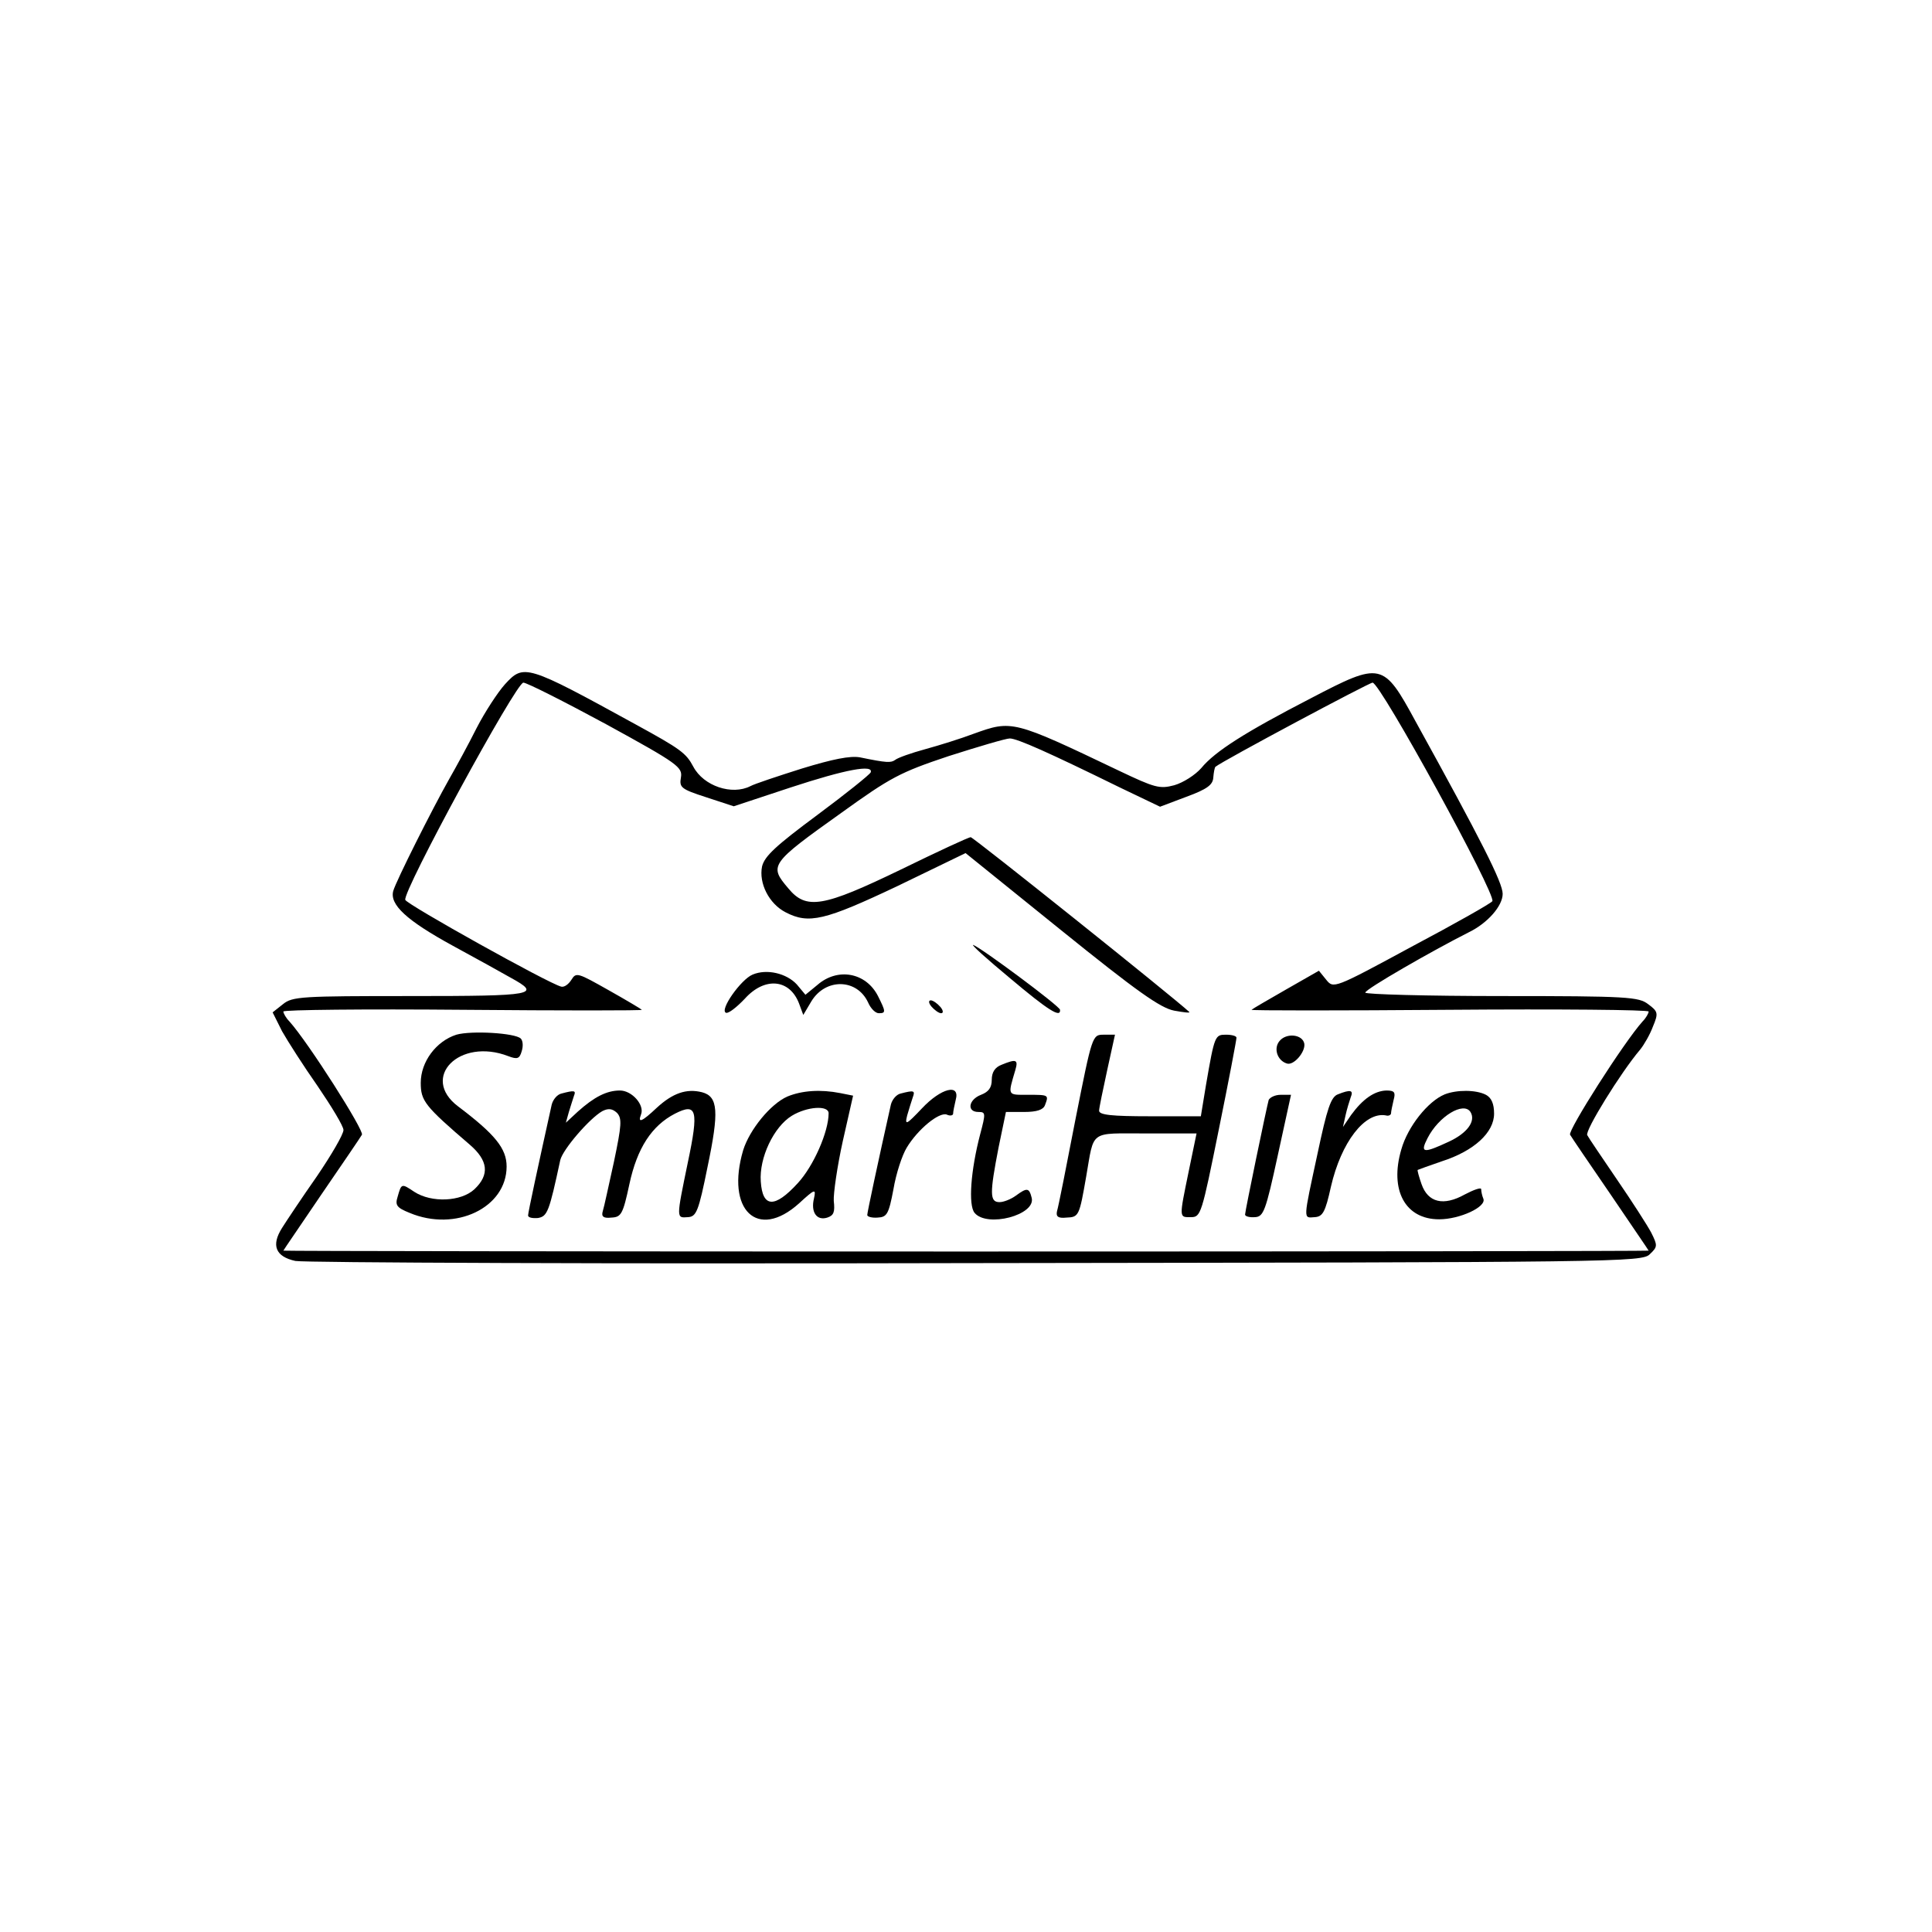
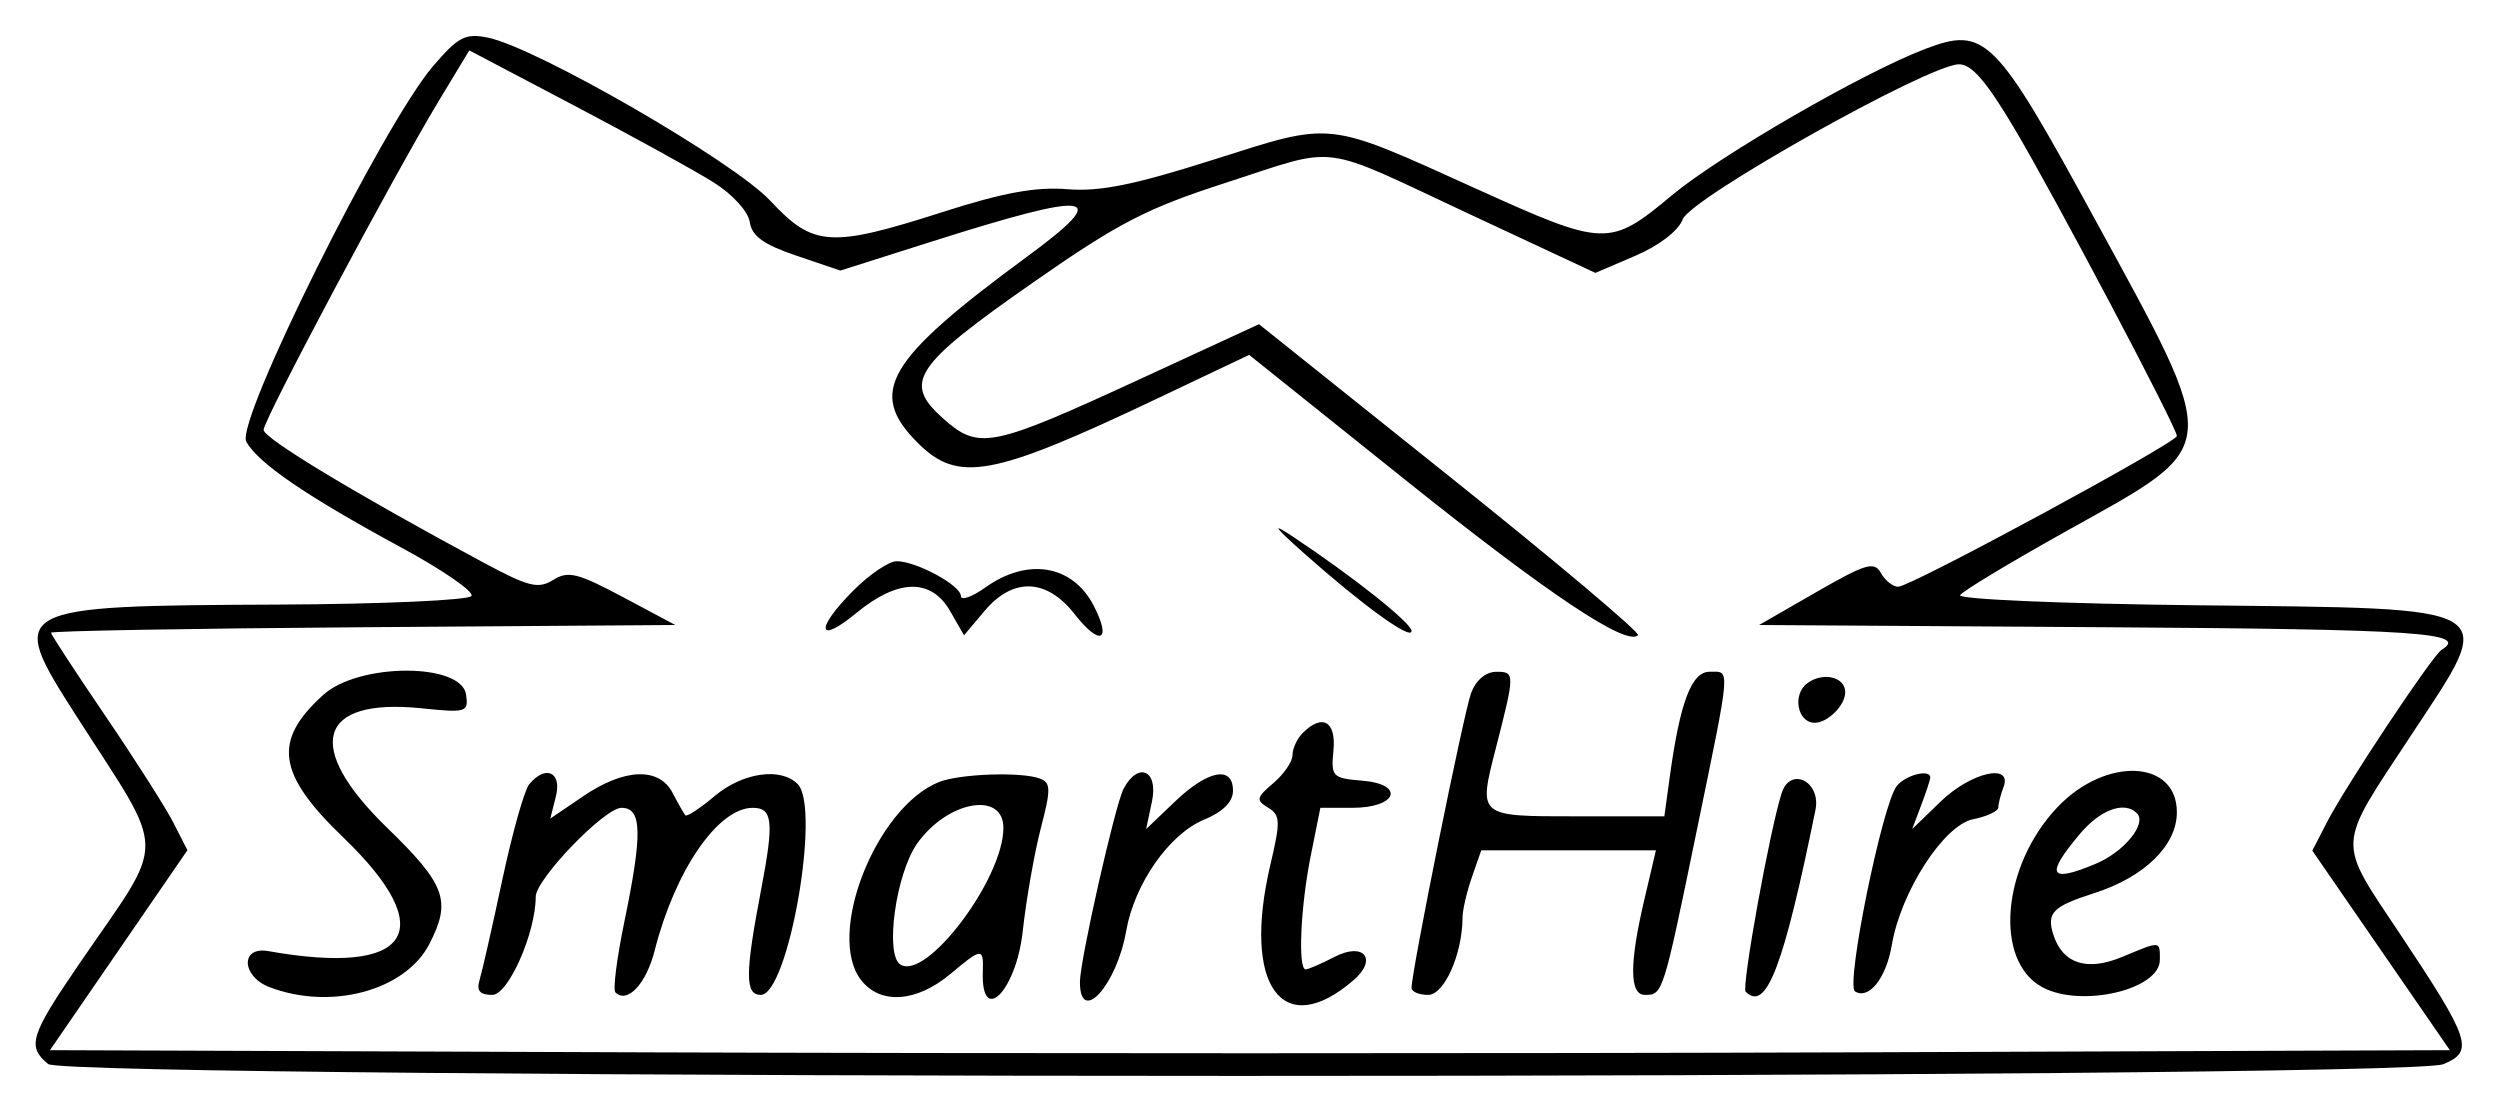
- <svg xmlns="http://www.w3.org/2000/svg" version="1.0" width="450pt" height="450pt" viewBox="0 0 450 450" preserveAspectRatio="xMidYMid meet">
-   <g transform="translate(0,450) scale(0.1,-0.1)" fill="#000000" stroke="none">
-     <path d="M1176 2906 c-17 -19 -47 -65 -66 -102 -19 -38 -48 -91 -64 -119 -39 -69 -123 -236 -130 -260 -9 -32 31 -69 139 -128 55 -30 115 -63 134 -74 73 -40 59 -43 -232 -43 -255 0 -276 -1 -298 -19 l-24 -19 22 -44 c13 -23 50 -81 83 -128 32 -47 60 -93 60 -102 0 -10 -28 -58 -62 -108 -35 -50 -71 -104 -81 -120 -26 -41 -15 -67 31 -77 20 -4 734 -7 1587 -5 1501 2 1550 2 1568 21 18 17 18 20 3 50 -9 17 -45 73 -80 124 -34 50 -66 97 -69 103 -6 10 78 146 123 199 9 11 23 35 30 54 13 31 12 35 -11 52 -22 17 -47 19 -341 19 -175 0 -318 4 -318 8 0 8 155 97 242 141 43 21 78 61 78 89 0 26 -49 123 -203 402 -75 138 -80 139 -243 54 -153 -79 -224 -124 -256 -163 -14 -16 -42 -34 -63 -40 -34 -9 -45 -6 -129 34 -247 118 -249 118 -338 86 -29 -11 -80 -27 -113 -36 -33 -9 -64 -20 -70 -25 -10 -7 -19 -7 -82 6 -23 4 -63 -4 -135 -26 -57 -18 -111 -36 -120 -41 -43 -22 -109 0 -133 45 -17 32 -29 41 -135 99 -255 140 -260 141 -304 93z m236 -93 c168 -92 178 -100 174 -124 -4 -23 0 -27 59 -46 l64 -21 133 44 c128 42 193 54 186 35 -2 -5 -58 -50 -124 -99 -97 -72 -123 -96 -129 -120 -8 -39 16 -87 55 -107 54 -28 91 -19 260 61 l159 77 223 -180 c176 -142 231 -181 263 -187 22 -4 38 -6 35 -3 -39 36 -503 407 -509 407 -5 0 -78 -34 -162 -75 -182 -88 -221 -95 -263 -44 -45 53 -43 57 124 176 114 82 136 94 250 132 69 22 133 41 142 41 17 0 91 -33 256 -114 l94 -45 61 23 c49 18 62 28 63 45 1 12 3 23 5 25 17 14 358 196 366 196 18 0 288 -493 279 -509 -3 -5 -88 -53 -188 -106 -181 -98 -182 -98 -199 -77 l-17 21 -77 -44 c-42 -24 -78 -45 -80 -47 -2 -2 206 -2 461 0 255 2 464 0 464 -4 0 -4 -6 -15 -14 -23 -44 -49 -175 -255 -169 -264 4 -7 47 -70 95 -140 48 -71 88 -129 88 -130 0 -1 -715 -2 -1590 -2 -875 0 -1590 1 -1590 2 0 1 40 59 88 130 48 70 91 133 95 140 6 9 -125 215 -169 264 -8 8 -14 19 -14 23 0 4 189 6 419 4 231 -2 418 -2 416 0 -2 2 -37 23 -78 46 -71 40 -75 42 -86 24 -7 -11 -17 -18 -24 -16 -29 7 -359 191 -363 202 -7 19 258 506 275 506 8 0 95 -44 193 -97z" />
-     <path d="M2352 2222 c89 -75 119 -94 117 -74 0 8 -183 144 -202 151 -7 2 32 -33 85 -77z" />
-     <path d="M1753 2230 c-27 -11 -78 -83 -62 -89 6 -2 25 13 44 33 46 51 104 46 126 -11 l10 -27 19 32 c33 54 106 53 132 -3 6 -14 17 -25 25 -25 17 0 16 4 -2 40 -28 55 -94 67 -141 26 l-28 -23 -20 24 c-24 26 -70 37 -103 23z" />
-     <path d="M2170 2155 c7 -8 17 -15 22 -15 6 0 5 7 -2 15 -7 8 -17 15 -22 15 -6 0 -5 -7 2 -15z" />
-     <path d="M1063 2090 c-47 -15 -83 -63 -83 -112 0 -42 9 -54 114 -144 43 -37 47 -70 11 -104 -31 -29 -100 -32 -140 -6 -30 20 -30 20 -39 -12 -6 -19 -2 -25 28 -37 107 -45 226 12 226 108 0 42 -27 75 -113 140 -89 67 3 161 117 117 21 -8 26 -6 31 11 4 12 3 25 -2 30 -13 13 -115 19 -150 9z" />
-     <path d="M2505 1893 c-21 -109 -40 -205 -43 -214 -3 -13 3 -17 22 -15 29 1 30 4 46 96 19 109 6 100 139 100 l118 0 -18 -87 c-23 -112 -23 -108 5 -108 23 0 25 7 65 205 23 113 41 208 41 213 0 4 -11 7 -24 7 -26 0 -27 -1 -47 -117 l-12 -73 -119 0 c-88 0 -118 3 -118 13 0 6 9 49 19 95 l18 82 -26 0 c-27 0 -27 -1 -66 -197z" />
-     <path d="M2980 2075 c-14 -17 -5 -45 17 -52 16 -6 44 27 41 46 -4 22 -42 26 -58 6z" />
-     <path d="M2333 2020 c-16 -6 -23 -18 -23 -35 0 -18 -7 -28 -25 -35 -29 -11 -34 -40 -6 -40 17 0 17 -3 4 -52 -22 -84 -28 -165 -13 -183 29 -35 143 -5 133 35 -6 24 -11 24 -37 5 -11 -8 -28 -15 -38 -15 -23 0 -23 20 -2 128 l17 82 42 0 c30 0 45 5 49 16 9 24 9 24 -40 24 -48 0 -47 -3 -29 58 7 24 2 26 -32 12z" />
-     <path d="M1308 1953 c-10 -2 -20 -14 -23 -26 -31 -140 -55 -251 -55 -258 0 -5 10 -7 23 -6 22 4 26 14 52 135 6 25 68 97 98 114 14 7 23 6 34 -4 12 -13 11 -28 -7 -114 -12 -54 -23 -106 -26 -115 -4 -13 2 -17 20 -15 23 1 27 8 42 78 18 84 52 136 106 164 51 26 56 9 30 -114 -27 -131 -27 -129 0 -127 20 1 25 13 46 117 27 129 25 164 -13 174 -36 9 -68 -2 -105 -36 -35 -33 -45 -37 -37 -16 9 22 -21 56 -49 56 -31 0 -60 -15 -98 -49 l-28 -26 7 25 c4 14 10 31 12 38 5 12 1 13 -29 5z" />
-     <path d="M1834 1946 c-39 -17 -88 -77 -103 -125 -41 -139 33 -211 130 -124 37 34 40 35 35 12 -8 -32 6 -53 31 -45 15 5 18 13 15 39 -1 17 8 80 21 139 l24 106 -30 6 c-46 9 -89 6 -123 -8z m96 -39 c0 -43 -35 -123 -72 -163 -54 -59 -82 -57 -86 4 -4 55 30 127 72 153 36 22 86 25 86 6z" />
-     <path d="M2098 1953 c-10 -2 -20 -14 -23 -26 -30 -134 -55 -251 -55 -257 0 -4 11 -7 24 -6 22 1 26 8 37 66 6 36 20 79 31 97 26 43 75 83 93 77 8 -4 15 -2 15 2 0 5 3 19 6 32 11 39 -34 28 -79 -20 -36 -38 -40 -40 -34 -16 4 14 10 33 13 42 6 16 3 17 -28 9z" />
-     <path d="M3116 1951 c-16 -6 -25 -33 -47 -137 -34 -158 -34 -151 -7 -149 19 1 25 12 38 71 24 104 79 175 128 166 6 -2 12 1 12 5 0 4 3 18 6 31 5 18 2 22 -17 22 -28 -1 -55 -20 -82 -57 l-19 -28 6 27 c3 14 9 33 12 42 7 17 0 19 -30 7z" />
-     <path d="M3365 1951 c-39 -16 -86 -75 -101 -128 -28 -95 9 -163 88 -163 48 0 111 29 103 48 -3 7 -5 17 -5 22 0 5 -17 -1 -38 -12 -50 -28 -86 -19 -101 24 -6 17 -10 32 -9 33 2 1 27 10 56 20 75 24 122 67 122 111 0 23 -6 37 -19 44 -23 12 -68 12 -96 1z m60 -41 c13 -21 -7 -49 -50 -69 -60 -28 -68 -27 -50 8 26 51 84 86 100 61z" />
-     <path d="M2955 1938 c-5 -18 -55 -259 -55 -267 0 -4 10 -7 23 -6 20 1 25 14 53 143 l31 142 -24 0 c-13 0 -25 -6 -28 -12z" />
+ <svg xmlns="http://www.w3.org/2000/svg" id="svg" version="1.1" width="400" height="175.51" viewBox="0, 0, 400,175.51">
+   <g id="svgg">
+     <path id="path0" d="M69.262 10.617 C 61.240 20.010,37.665 67.401,39.400 70.645 C 41.228 74.059,49.004 79.373,64.295 87.655 C 70.847 91.204,75.862 94.668,75.439 95.353 C 75.015 96.039,61.112 96.660,44.478 96.734 C 1.380 96.928,1.043 97.114,12.187 114.510 C 26.882 137.450,26.830 133.548,12.716 154.162 C 4.825 165.688,4.286 167.415,7.694 170.242 C 10.732 172.761,384.754 172.793,390.908 170.274 C 395.906 168.228,395.304 166.407,384.043 149.493 C 373.825 134.146,373.731 135.914,385.726 117.721 C 399.693 96.538,401.113 97.403,351.472 96.844 C 330.132 96.603,313.208 95.881,313.612 95.228 C 314.013 94.579,321.726 89.931,330.752 84.900 C 355.815 70.931,355.669 72.630,335.052 34.831 C 319.211 5.789,317.610 4.190,308.022 7.833 C 298.122 11.595,275.155 24.865,267.519 31.235 C 257.556 39.547,256.797 39.524,236.353 30.273 C 211.937 19.225,213.515 19.401,194.112 25.563 C 181.418 29.595,175.963 30.695,170.748 30.272 C 165.741 29.865,160.498 30.825,150.880 33.907 C 132.861 39.683,130.135 39.507,123.253 32.126 C 117.361 25.807,85.758 7.560,78.030 6.014 C 74.430 5.294,73.303 5.886,69.262 10.617 M114.217 29.208 C 117.246 31.120,119.716 33.842,119.967 35.545 C 120.298 37.781,122.171 39.128,127.433 40.911 L 134.458 43.291 148.909 38.705 C 175.088 30.397,178.191 30.880,164.286 41.098 C 141.780 57.636,138.762 62.781,146.834 70.853 C 153.304 77.323,158.721 76.319,185.219 63.736 L 199.864 56.782 224.762 76.711 C 247.638 95.021,260.264 103.454,262.082 101.637 C 262.476 101.243,248.992 89.885,232.119 76.397 L 201.440 51.873 182.693 60.520 C 158.483 71.688,156.615 72.062,150.845 66.906 C 144.436 61.180,146.220 58.502,165.318 45.178 C 178.948 35.669,183.432 33.348,196.055 29.267 C 214.492 23.307,210.657 22.830,234.736 34.077 L 255.262 43.664 261.663 40.920 C 265.504 39.274,268.536 36.936,269.246 35.075 C 270.538 31.684,308.356 10.446,313.380 10.290 C 315.410 10.227,317.754 12.911,322.216 20.408 C 328.665 31.246,348.299 68.393,348.299 69.757 C 348.299 70.829,305.696 93.878,303.714 93.878 C 302.868 93.878,301.624 92.891,300.950 91.686 C 299.879 89.772,298.565 90.160,290.589 94.747 L 281.455 100.000 336.646 100.355 C 386.896 100.679,395.095 101.227,390.665 103.965 C 389.166 104.892,375.263 125.806,372.257 131.658 L 369.972 136.105 380.974 152.066 L 391.977 168.027 295.988 168.376 C 243.195 168.569,156.799 168.569,103.998 168.376 L 7.996 168.027 18.993 152.030 L 29.990 136.032 27.736 131.622 C 26.496 129.196,21.584 121.485,16.822 114.486 C 12.060 107.487,8.163 101.525,8.163 101.237 C 8.163 100.949,30.638 100.553,58.107 100.357 L 108.051 100.000 99.663 95.530 C 92.412 91.666,90.899 91.294,88.506 92.789 C 86.109 94.285,84.591 93.902,77.222 89.940 C 56.943 79.037,42.177 70.122,42.177 68.781 C 42.177 67.152,63.025 28.016,70.329 15.935 L 75.089 8.061 91.998 16.959 C 101.298 21.852,111.297 27.365,114.217 29.208 M208.741 88.608 C 218.115 96.931,225.850 102.517,225.850 100.961 C 225.850 99.689,216.563 92.306,206.803 85.822 C 203.314 83.504,203.833 84.249,208.741 88.608 M136.599 94.422 C 130.376 100.645,130.700 103.288,137.045 98.058 C 143.669 92.598,148.992 92.493,152.017 97.763 L 154.247 101.649 157.516 97.763 C 162.079 92.341,167.452 92.525,171.938 98.258 C 176.018 103.471,177.937 102.608,174.981 96.890 C 171.615 90.382,164.435 89.169,157.693 93.970 C 155.520 95.518,153.741 96.146,153.741 95.366 C 153.741 93.659,146.617 89.796,143.469 89.796 C 142.234 89.796,139.143 91.878,136.599 94.422 M51.742 111.164 C 43.598 118.505,44.335 123.811,54.914 133.981 C 70.532 148.996,65.758 156.232,42.909 152.175 C 38.453 151.383,38.611 156.206,43.098 157.932 C 52.918 161.710,64.833 158.512,68.684 151.065 C 72.268 144.136,71.331 141.557,61.905 132.405 C 48.548 119.437,50.833 111.612,67.474 113.330 C 74.624 114.068,74.975 113.959,74.573 111.135 C 73.844 106.015,57.431 106.037,51.742 111.164 M235.387 110.851 C 234.228 113.898,225.850 155.371,225.850 158.059 C 225.850 158.678,227.046 159.184,228.507 159.184 C 231.081 159.184,233.986 152.642,234.006 146.802 C 234.010 145.604,234.686 142.696,235.507 140.339 L 237.001 136.054 250.975 136.054 L 264.949 136.054 263.108 143.878 C 260.678 154.204,260.703 159.184,263.185 159.184 C 266.050 159.184,266.094 159.044,271.358 133.488 C 277.031 105.941,276.903 107.483,273.522 107.483 C 270.644 107.483,268.798 112.361,267.163 124.290 L 266.297 130.612 252.196 130.612 C 236.402 130.612,236.516 130.708,239.331 119.728 C 242.402 107.752,242.404 107.483,239.448 107.483 C 237.741 107.483,236.173 108.784,235.387 110.851 M289.174 109.313 C 286.730 111.100,287.574 115.646,290.350 115.646 C 292.440 115.646,295.238 112.848,295.238 110.758 C 295.238 108.301,291.708 107.460,289.174 109.313 M208.435 117.279 C 207.537 118.177,206.803 119.762,206.803 120.802 C 206.803 121.842,205.425 123.863,203.741 125.292 C 201.013 127.609,200.920 128.036,202.889 129.223 C 204.869 130.417,204.906 131.370,203.251 138.407 C 198.714 157.688,205.197 166.648,216.575 156.823 C 220.470 153.460,218.208 150.681,213.540 153.095 C 211.406 154.199,209.322 155.102,208.911 155.102 C 207.641 155.102,208.084 145.066,209.712 136.962 L 211.260 129.252 216.369 129.252 C 223.528 129.252,224.903 125.485,217.955 124.908 C 213.170 124.510,212.946 124.274,213.352 120.068 C 213.803 115.399,211.578 114.136,208.435 117.279 M84.656 125.510 C 83.890 126.446,81.957 133.333,80.359 140.816 C 78.762 148.299,77.129 155.493,76.731 156.803 C 76.207 158.526,76.770 159.184,78.767 159.184 C 81.327 159.184,85.714 149.267,85.714 143.482 C 85.714 140.673,96.727 129.252,99.435 129.252 C 102.732 129.252,102.830 133.308,99.879 147.579 C 98.689 153.329,98.051 158.368,98.459 158.777 C 100.346 160.663,103.394 157.428,104.742 152.111 C 107.993 139.278,114.875 129.252,120.432 129.252 C 123.648 129.252,123.869 131.424,121.770 142.390 C 119.200 155.820,119.190 159.184,121.716 159.184 C 126.135 159.184,131.380 129.203,127.619 125.442 C 124.895 122.718,118.820 123.604,114.333 127.380 C 111.999 129.344,109.892 130.722,109.651 130.441 C 109.409 130.161,108.495 128.554,107.619 126.871 C 105.451 122.703,99.924 122.904,93.320 127.391 L 88.050 130.972 88.949 127.391 C 89.927 123.495,87.260 122.327,84.656 125.510 M150.210 125.135 C 140.140 129.206,132.149 149.515,137.755 156.789 C 140.843 160.795,146.659 160.388,152.133 155.782 C 157.079 151.621,157.386 151.600,157.251 155.442 C 156.941 164.221,162.575 158.599,163.626 149.080 C 164.198 143.897,165.507 136.436,166.535 132.501 C 168.159 126.279,168.142 125.244,166.403 124.577 C 163.481 123.455,153.515 123.799,150.210 125.135 M179.781 126.190 C 178.427 128.737,172.789 153.673,172.789 157.119 C 172.789 164.135,178.667 157.666,180.185 148.980 C 181.503 141.431,187.039 133.494,192.607 131.167 C 195.706 129.872,197.279 128.305,197.279 126.512 C 197.279 122.451,193.295 123.190,188.013 128.231 L 183.380 132.653 184.315 128.231 C 185.368 123.251,182.123 121.790,179.781 126.190 M303.509 125.721 C 301.205 128.497,295.258 157.675,296.802 158.629 C 299.018 159.999,301.796 156.495,302.690 151.202 C 304.133 142.662,311.016 132.014,315.699 131.078 C 317.915 130.635,319.728 129.786,319.728 129.193 C 319.728 128.599,320.100 127.145,320.554 125.962 C 322.062 122.031,315.369 123.545,310.521 128.231 L 305.945 132.653 307.395 128.823 C 308.191 126.716,308.844 124.727,308.844 124.401 C 308.844 123.010,304.962 123.970,303.509 125.721 M329.204 129.138 C 320.259 138.541,318.989 153.787,326.802 157.969 C 333.006 161.289,345.578 158.348,345.578 153.576 C 345.578 150.500,345.760 150.515,339.591 153.092 C 333.915 155.464,330.014 154.206,328.528 149.524 C 327.425 146.047,328.435 145.025,335.069 142.905 C 343.122 140.330,348.299 135.264,348.299 129.957 C 348.299 121.522,336.913 121.034,329.204 129.138 M285.074 126.871 C 283.204 132.610,278.604 157.969,279.306 158.671 C 282.594 161.959,285.344 154.798,290.473 129.592 C 291.397 125.051,286.476 122.571,285.074 126.871 M160.544 132.466 C 160.544 140.608,148.258 156.919,144.073 154.332 C 141.532 152.762,143.343 139.744,146.772 134.928 C 151.614 128.128,160.544 126.532,160.544 132.466 M341.902 130.111 C 343.561 131.770,339.870 136.304,335.308 138.210 C 327.858 141.324,327.192 140.071,332.774 133.438 C 336.066 129.526,339.915 128.123,341.902 130.111 " stroke="none" fill="#000000" fill-rule="evenodd" />
  </g>
</svg>
